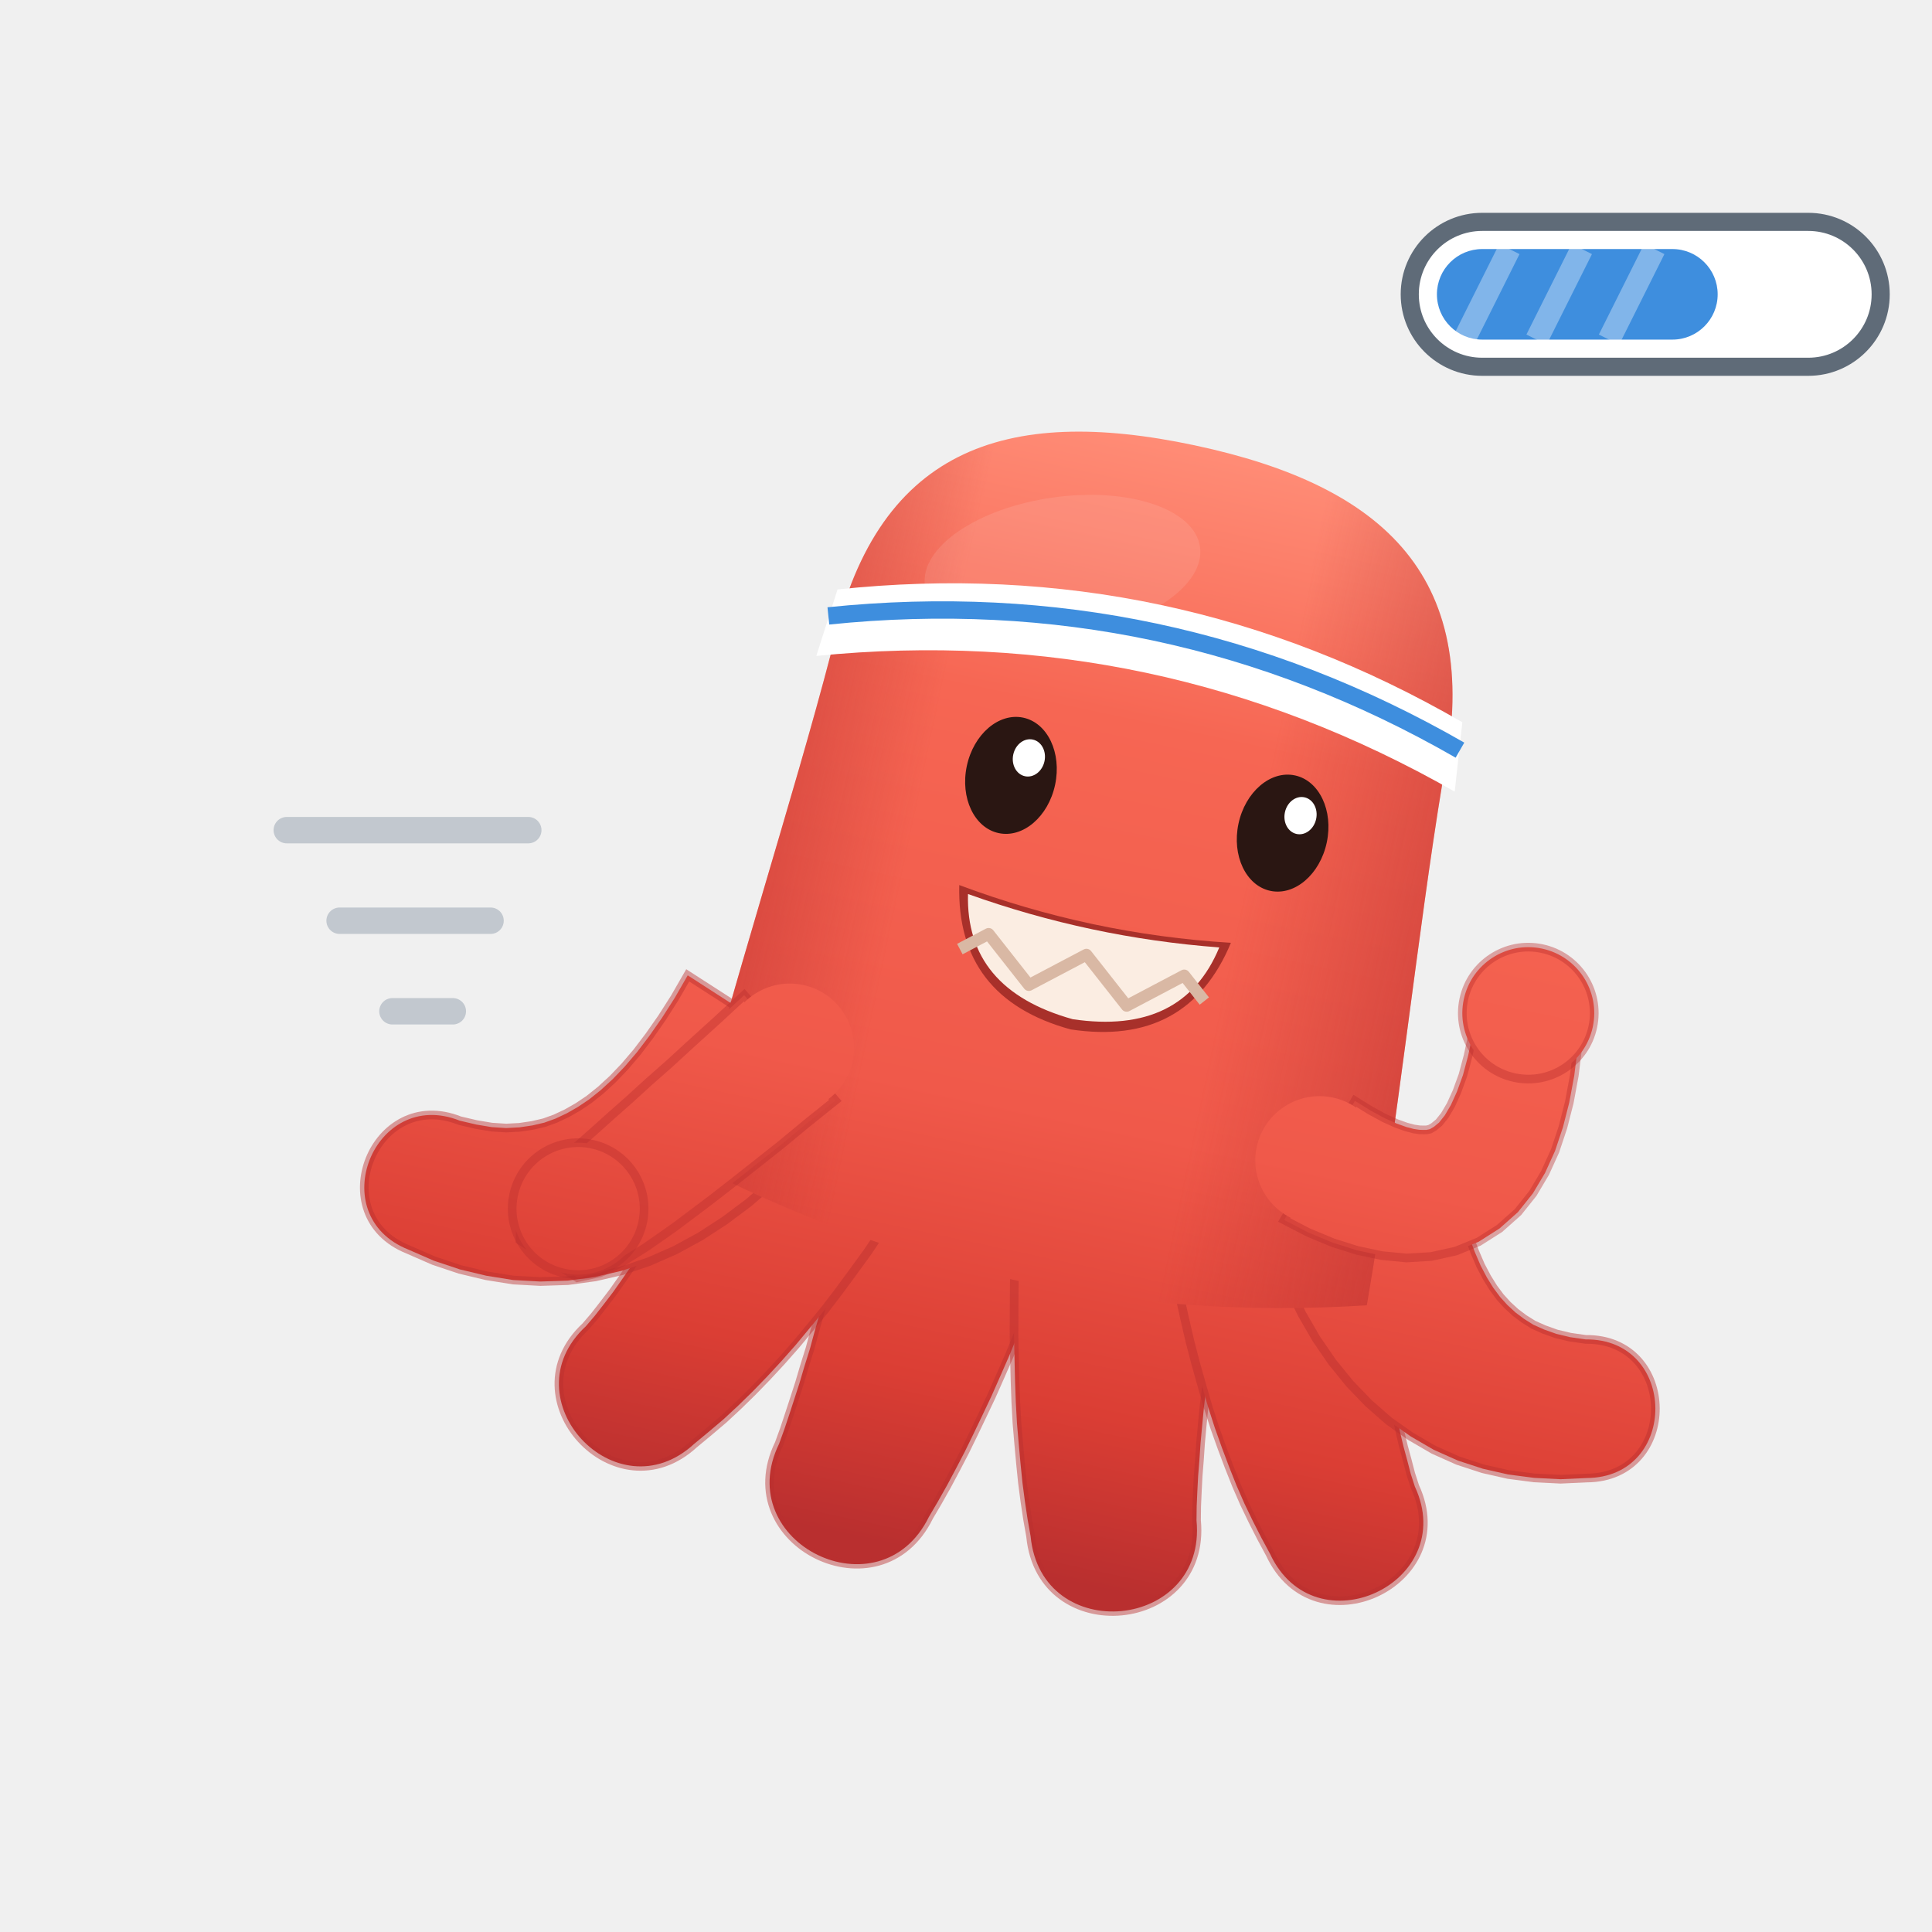
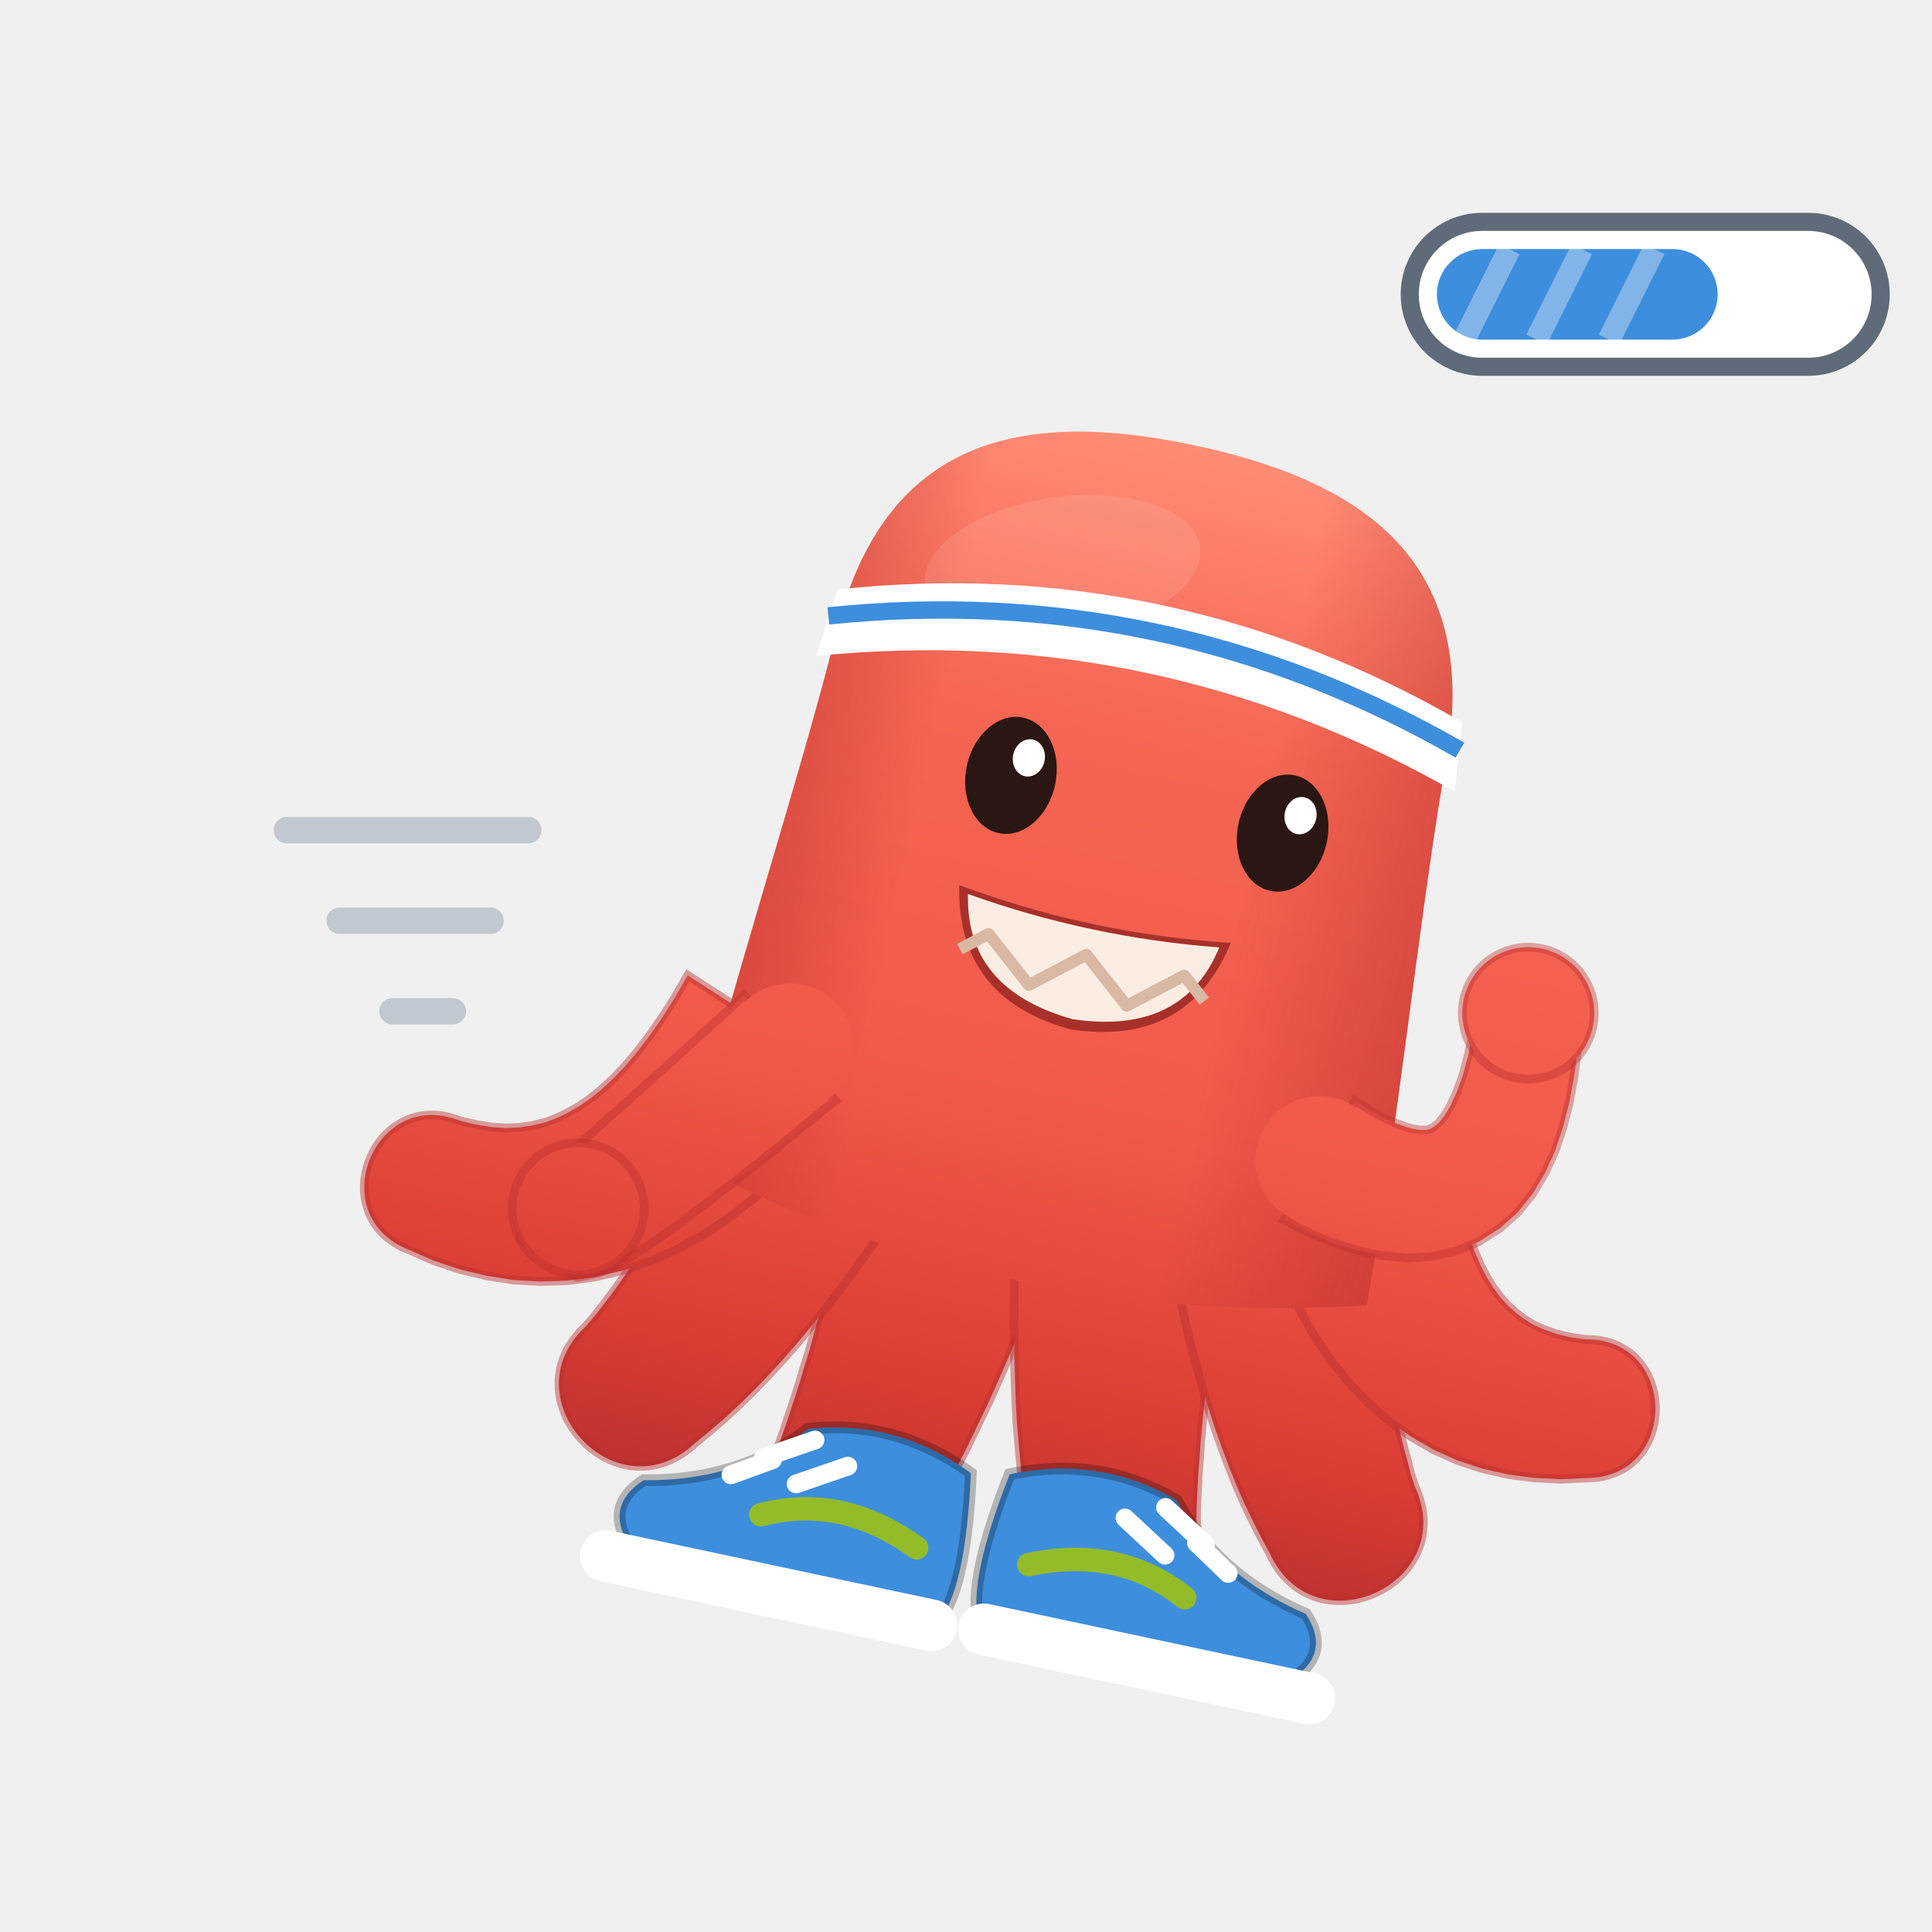
<svg xmlns="http://www.w3.org/2000/svg" viewBox="0 0 512 512" width="512" height="512">
  <defs>
    <linearGradient id="octoGrad" gradientUnits="userSpaceOnUse" x1="0" y1="-160" x2="0" y2="168">
      <stop offset="0" stop-color="#FF8C76" />
      <stop offset="0.25" stop-color="#F66653" />
      <stop offset="0.6" stop-color="#F0594A" />
      <stop offset="0.85" stop-color="#DB3E34" />
      <stop offset="1" stop-color="#B92F2F" />
    </linearGradient>
    <linearGradient id="sideShade" x1="0" y1="0" x2="1" y2="0">
      <stop offset="0" stop-color="#B92F2F" stop-opacity=".45" />
      <stop offset="0.22" stop-color="#B92F2F" stop-opacity="0" />
      <stop offset="0.7" stop-color="#B92F2F" stop-opacity="0" />
      <stop offset="1" stop-color="#B92F2F" stop-opacity=".5" />
    </linearGradient>
  </defs>
  <path d="M 76 220 L 140 220" stroke="#AEB7C1" stroke-width="7" stroke-linecap="round" opacity=".7" />
  <path d="M 90 244 L 130 244" stroke="#AEB7C1" stroke-width="7" stroke-linecap="round" opacity=".7" />
  <path d="M 104 268 L 120 268" stroke="#AEB7C1" stroke-width="7" stroke-linecap="round" opacity=".7" />
  <g transform="translate(286 262) rotate(12) scale(0.92 0.92)">
    <path d="M -52.0 38.2 L -52.0 46.0 L -52.0 53.5 L -52.1 60.8 L -52.2 67.9 L -52.3 74.9 L -52.5 81.6 L -52.7 88.1 L -53.0 94.4 L -53.3 100.5 L -53.6 106.4 L -54.0 112.1 L -54.3 117.6 L -54.8 122.9 L -55.2 128.0 L -55.7 132.8 L -56.2 137.5 L -56.7 141.9 L -57.3 146.2 C -65.0 177.1 -18.5 188.8 -10.7 157.8 L -9.1 153.0 L -7.5 147.9 L -6.0 142.7 L -4.5 137.3 L -3.1 131.7 L -1.7 125.9 L -0.3 120.0 L 1.0 113.8 L 2.3 107.5 L 3.5 100.9 L 4.7 94.2 L 5.9 87.3 L 7.0 80.2 L 8.0 72.9 L 9.1 65.4 L 10.1 57.7 L 11.0 49.8 L 12.0 41.8 Z" fill="url(#octoGrad)" stroke="#B92F2F" stroke-width="2.5" stroke-opacity=".45" />
    <path d="M -7.9 42.7 L -6.7 50.7 L -5.6 58.6 L -4.3 66.3 L -3.1 73.7 L -1.8 81.0 L -0.4 88.1 L 1.0 94.9 L 2.4 101.6 L 3.9 108.0 L 5.4 114.3 L 6.9 120.3 L 8.5 126.2 L 10.2 131.8 L 11.9 137.3 L 13.6 142.6 L 15.4 147.7 L 17.2 152.5 L 19.1 157.2 C 28.7 187.7 74.5 173.2 64.9 142.8 L 64.1 138.8 L 63.4 134.6 L 62.7 130.2 L 62.1 125.6 L 61.4 120.7 L 60.8 115.6 L 60.2 110.3 L 59.7 104.7 L 59.1 99.0 L 58.6 93.0 L 58.2 86.8 L 57.7 80.4 L 57.4 73.8 L 57.0 66.9 L 56.7 59.8 L 56.4 52.6 L 56.1 45.1 L 55.9 37.3 Z" fill="url(#octoGrad)" stroke="#B92F2F" stroke-width="2.5" stroke-opacity=".45" />
    <path d="M -88.0 28.1 L -89.5 35.3 L -91.0 42.3 L -92.5 49.1 L -94.1 55.6 L -95.7 62.0 L -97.4 68.1 L -99.1 74.0 L -100.7 79.7 L -102.5 85.2 L -104.2 90.5 L -106.0 95.5 L -107.8 100.3 L -109.6 105.0 L -111.4 109.3 L -113.2 113.5 L -115.1 117.5 L -116.9 121.2 L -118.8 124.7 C -136.4 149.7 -98.9 176.3 -81.2 151.3 L -77.8 147.0 L -74.4 142.6 L -71.1 137.9 L -67.9 133.1 L -64.7 128.0 L -61.6 122.8 L -58.5 117.3 L -55.5 111.6 L -52.5 105.8 L -49.6 99.7 L -46.8 93.5 L -43.9 87.0 L -41.2 80.3 L -38.5 73.4 L -35.8 66.4 L -33.2 59.1 L -30.6 51.6 L -28.0 43.9 Z" fill="url(#octoGrad)" stroke="#B92F2F" stroke-width="2.5" stroke-opacity=".45" />
    <path d="M 32.3 45.0 L 35.1 52.4 L 37.9 59.6 L 40.7 66.7 L 43.6 73.5 L 46.5 80.1 L 49.4 86.5 L 52.3 92.7 L 55.3 98.7 L 58.4 104.6 L 61.4 110.2 L 64.5 115.6 L 67.7 120.8 L 70.9 125.8 L 74.1 130.6 L 77.4 135.2 L 80.8 139.6 L 84.2 143.8 L 87.6 147.8 C 106.0 172.3 142.8 144.7 124.4 120.2 L 122.5 116.9 L 120.7 113.3 L 118.8 109.6 L 116.9 105.6 L 115.1 101.4 L 113.2 97.0 L 111.3 92.4 L 109.5 87.5 L 107.6 82.4 L 105.8 77.2 L 104.0 71.6 L 102.2 65.9 L 100.4 60.0 L 98.6 53.8 L 96.8 47.4 L 95.1 40.8 L 93.4 34.0 L 91.7 27.0 Z" fill="url(#octoGrad)" stroke="#B92F2F" stroke-width="2.5" stroke-opacity=".45" />
    <path d="M -111.1 19.7 L -113.4 26.8 L -115.8 33.2 L -118.3 39.1 L -120.8 44.4 L -123.4 49.2 L -126.0 53.4 L -128.7 57.2 L -131.4 60.5 L -134.1 63.3 L -136.9 65.8 L -139.8 68.0 L -142.7 69.8 L -145.9 71.3 L -149.4 72.6 L -153.1 73.6 L -157.2 74.2 L -161.7 74.4 L -166.6 74.3 C -192.8 69.8 -199.6 109.2 -173.4 113.7 L -165.6 115.3 L -157.7 116.2 L -149.9 116.4 L -142.0 116.0 L -134.3 114.8 L -126.6 112.9 L -119.1 110.2 L -111.8 106.8 L -104.9 102.7 L -98.2 97.9 L -91.9 92.5 L -86.0 86.6 L -80.3 80.1 L -75.0 73.1 L -70.1 65.6 L -65.4 57.6 L -61.0 49.2 L -56.9 40.3 Z" fill="url(#octoGrad)" stroke="#B92F2F" stroke-width="2.5" stroke-opacity=".45" />
    <path d="M 59.1 40.8 L 63.2 49.2 L 67.6 57.2 L 72.2 64.7 L 77.1 71.8 L 82.3 78.4 L 87.8 84.5 L 93.7 90.1 L 99.9 95.1 L 106.4 99.5 L 113.2 103.3 L 120.2 106.3 L 127.5 108.7 L 135.0 110.3 L 142.5 111.1 L 150.0 111.2 L 157.5 110.6 L 165.0 109.4 L 172.3 107.5 C 198.3 101.8 189.6 62.7 163.7 68.5 L 159.2 68.8 L 155.1 68.7 L 151.4 68.2 L 148.1 67.5 L 145.1 66.4 L 142.3 65.1 L 139.6 63.5 L 137.1 61.7 L 134.6 59.5 L 132.2 57.0 L 129.7 54.0 L 127.3 50.6 L 124.8 46.7 L 122.3 42.3 L 119.9 37.4 L 117.5 31.9 L 115.2 25.8 L 112.9 19.2 Z" fill="url(#octoGrad)" stroke="#B92F2F" stroke-width="2.5" stroke-opacity=".45" />
+     <g transform="translate(-42 170) scale(-1.35 1.35)">
+       <path d="M -30 -20 Q -34 4 -30 12 L 36 12 Q 46 4 38 -4 Q 18 -8 6 -22 Q -12 -28 -30 -20 Z" fill="#3E8EDE" stroke="rgba(0,0,0,.25)" stroke-width="2.5" />
+       <rect x="-34" y="8" width="82" height="11" rx="5.5" fill="#fff" />
+       <path d="M -4 -16 l 10 6 M 4 -20 l 10 6 M 12 -14 l 8 5" stroke="#fff" stroke-width="4" stroke-linecap="round" />
+       <path d="M -22 -2 q 18 -8 34 0" stroke="#94BC29" stroke-width="5" fill="none" stroke-linecap="round" />
+     </g>
+     <g transform="translate(50 168) scale(1.35 1.35)">
+       <path d="M -30 -20 Q -34 4 -30 12 L 36 12 Q 46 4 38 -4 Q 18 -8 6 -22 Q -12 -28 -30 -20 Z" fill="#3E8EDE" stroke="rgba(0,0,0,.25)" stroke-width="2.5" />
+       <rect x="-34" y="8" width="82" height="11" rx="5.5" fill="#fff" />
+       <path d="M -4 -16 l 10 6 M 4 -20 l 10 6 M 12 -14 l 8 5" stroke="#fff" stroke-width="4" stroke-linecap="round" />
+       <path d="M -22 -2 q 18 -8 34 0" stroke="#94BC29" stroke-width="5" fill="none" stroke-linecap="round" />
+     </g>
    <path d="M -100 72 C -98 20 -92 -36 -90 -80 C -90 -140 -56 -160 0 -160   C 56 -160 90 -140 90 -80 C 92 -36 98 20 100 72 Q 0 100 -100 72 Z" fill="url(#octoGrad)" />
    <path d="M -100 72 C -98 20 -92 -36 -90 -80 C -90 -140 -56 -160 0 -160   C 56 -160 90 -140 90 -80 C 92 -36 98 20 100 72 Q 0 100 -100 72 Z" fill="url(#sideShade)" />
    <ellipse cx="-30" cy="-118" rx="40" ry="20" fill="#fff" opacity=".10" transform="rotate(-20 -30 -118)" />
    <ellipse cx="-32" cy="-56" rx="13" ry="17" fill="#2A1612" />
    <ellipse cx="-28" cy="-62" rx="4.6" ry="5.4" fill="#FFFFFF" />
    <ellipse cx="48" cy="-56" rx="13" ry="17" fill="#2A1612" />
    <ellipse cx="52" cy="-62" rx="4.6" ry="5.4" fill="#FFFFFF" />
    <path d="M -40 -22 Q 0 -16 40 -22 Q 34 10 0 12 Q -34 10 -40 -22 Z" fill="#A8302A" />
    <path d="M -37 -20 Q 0 -15 37 -20 Q 32 7 0 9 Q -32 7 -37 -20 Z" fill="#FBEDE2" />
    <path d="M -36 -4 L -28.8 -10 L -21.6 -4 L -14.4 2 L -7.2 -4 L 0 -10 L 7.2 -4 L 14.4 2 L 21.6 -4 L 28.8 -10 L 36 -4" fill="none" stroke="#D9B8A4" stroke-width="3.4" stroke-linejoin="round" />
    <path d="M -92 -98 Q 0 -128 92 -98 L 94 -78 Q 0 -108 -94 -78 Z" fill="#fff" />
    <path d="M -93 -90 Q 0 -120 93 -90" stroke="#3E8EDE" stroke-width="5" fill="none" />
    <path d="M 71.6 52.9 L 79.2 55.0 L 86.7 56.4 L 94.0 57.1 L 101.2 57.1 L 108.3 56.3 L 115.2 54.4 L 121.8 51.4 L 127.7 47.4 L 132.8 42.4 L 137.0 36.7 L 140.1 30.5 L 142.3 24.0 L 143.8 17.2 L 144.6 10.1 L 144.9 2.7 L 144.7 -5.1 L 144.0 -13.2 L 142.9 -21.8 C 140.5 -41.6 110.7 -38.0 113.1 -18.2 L 113.6 -10.9 L 113.6 -4.4 L 113.3 1.4 L 112.6 6.4 L 111.7 10.5 L 110.6 13.8 L 109.4 16.2 L 108.2 17.7 L 107.2 18.6 L 106.3 19.0 L 105.4 19.2 L 104.3 19.4 L 102.7 19.5 L 100.5 19.4 L 97.5 19.0 L 93.8 18.2 L 89.4 16.9 L 84.4 15.1 Z" fill="url(#octoGrad)" stroke="#B92F2F" stroke-width="2.5" stroke-opacity=".4" />
    <circle cx="78" cy="34" r="18.5" fill="url(#octoGrad)" />
    <circle cx="128" cy="-20" r="19" fill="url(#octoGrad)" stroke="#B92F2F" stroke-width="2.5" stroke-opacity=".4" />
    <path d="M -94.0 21.9 L -100.0 30.4 L -105.7 38.3 L -110.9 45.6 L -115.8 52.2 L -120.1 58.2 L -124.1 63.6 L -127.6 68.4 L -130.7 72.6 L -133.3 76.1 L -135.4 78.9 L -136.9 81.0 L -137.8 82.2 L -137.4 82.3 L -133.1 80.6 L -115.8 87.4 L -113.8 97.7 L -114.4 99.1 L -114.3 98.2 C -106.1 80.0 -133.5 67.7 -141.7 85.8 L -143.2 88.8 L -144.5 92.8 L -142.5 104.4 L -124.1 111.5 L -118.1 108.8 L -115.1 106.7 L -112.5 104.5 L -109.8 101.9 L -106.7 98.9 L -103.4 95.4 L -99.6 91.3 L -95.5 86.6 L -90.9 81.3 L -86.0 75.5 L -80.6 69.0 L -74.8 62.0 L -68.7 54.3 L -62.0 46.1 Z" fill="url(#octoGrad)" stroke="#B92F2F" stroke-width="2.5" stroke-opacity=".4" />
    <circle cx="-78" cy="34" r="18.5" fill="url(#octoGrad)" />
    <circle cx="-128" cy="92" r="19" fill="url(#octoGrad)" stroke="#B92F2F" stroke-width="2.5" stroke-opacity=".4" />
  </g>
  <g transform="translate(436 78) scale(1.2)">
    <rect x="-52" y="-16" width="104" height="32" rx="16" fill="#fff" stroke="#5F6B78" stroke-width="4" />
    <rect x="-46" y="-10" width="62" height="20" rx="10" fill="#3E8EDE" />
    <path d="M -30 -10 l -10 20 M -14 -10 l -10 20 M 2 -10 l -10 20" stroke="#fff" stroke-width="5" opacity=".35" />
  </g>
</svg>
